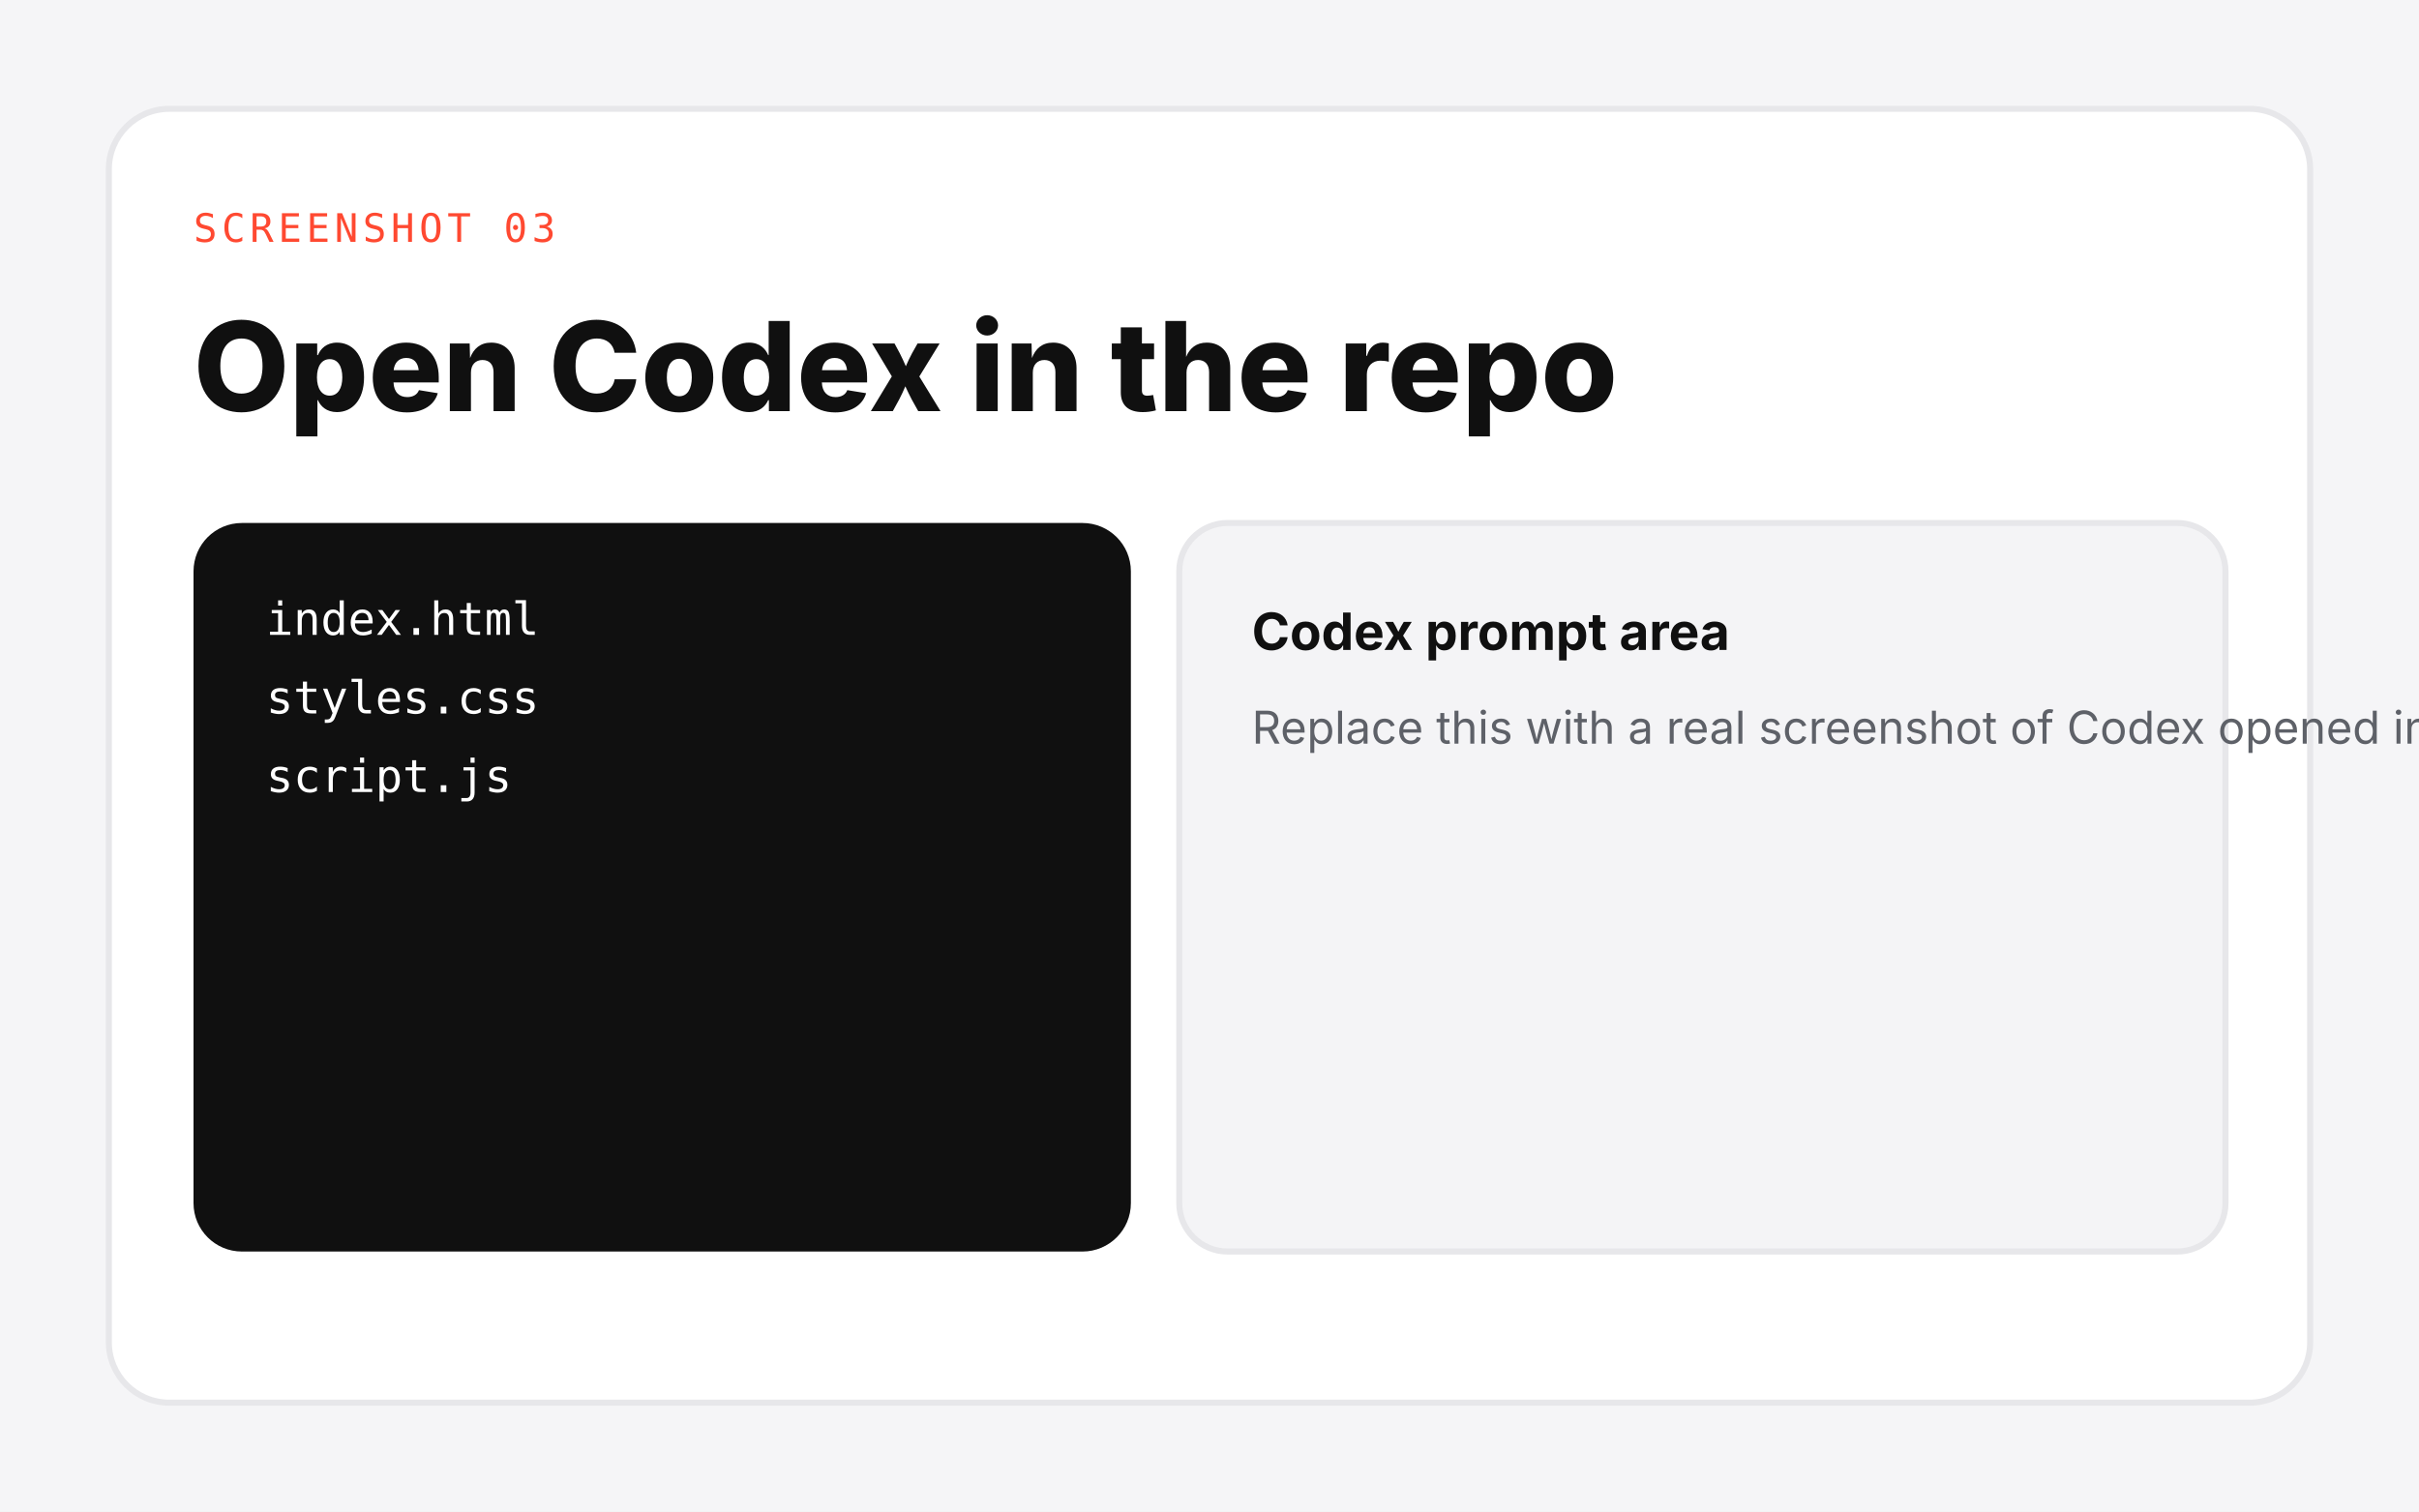
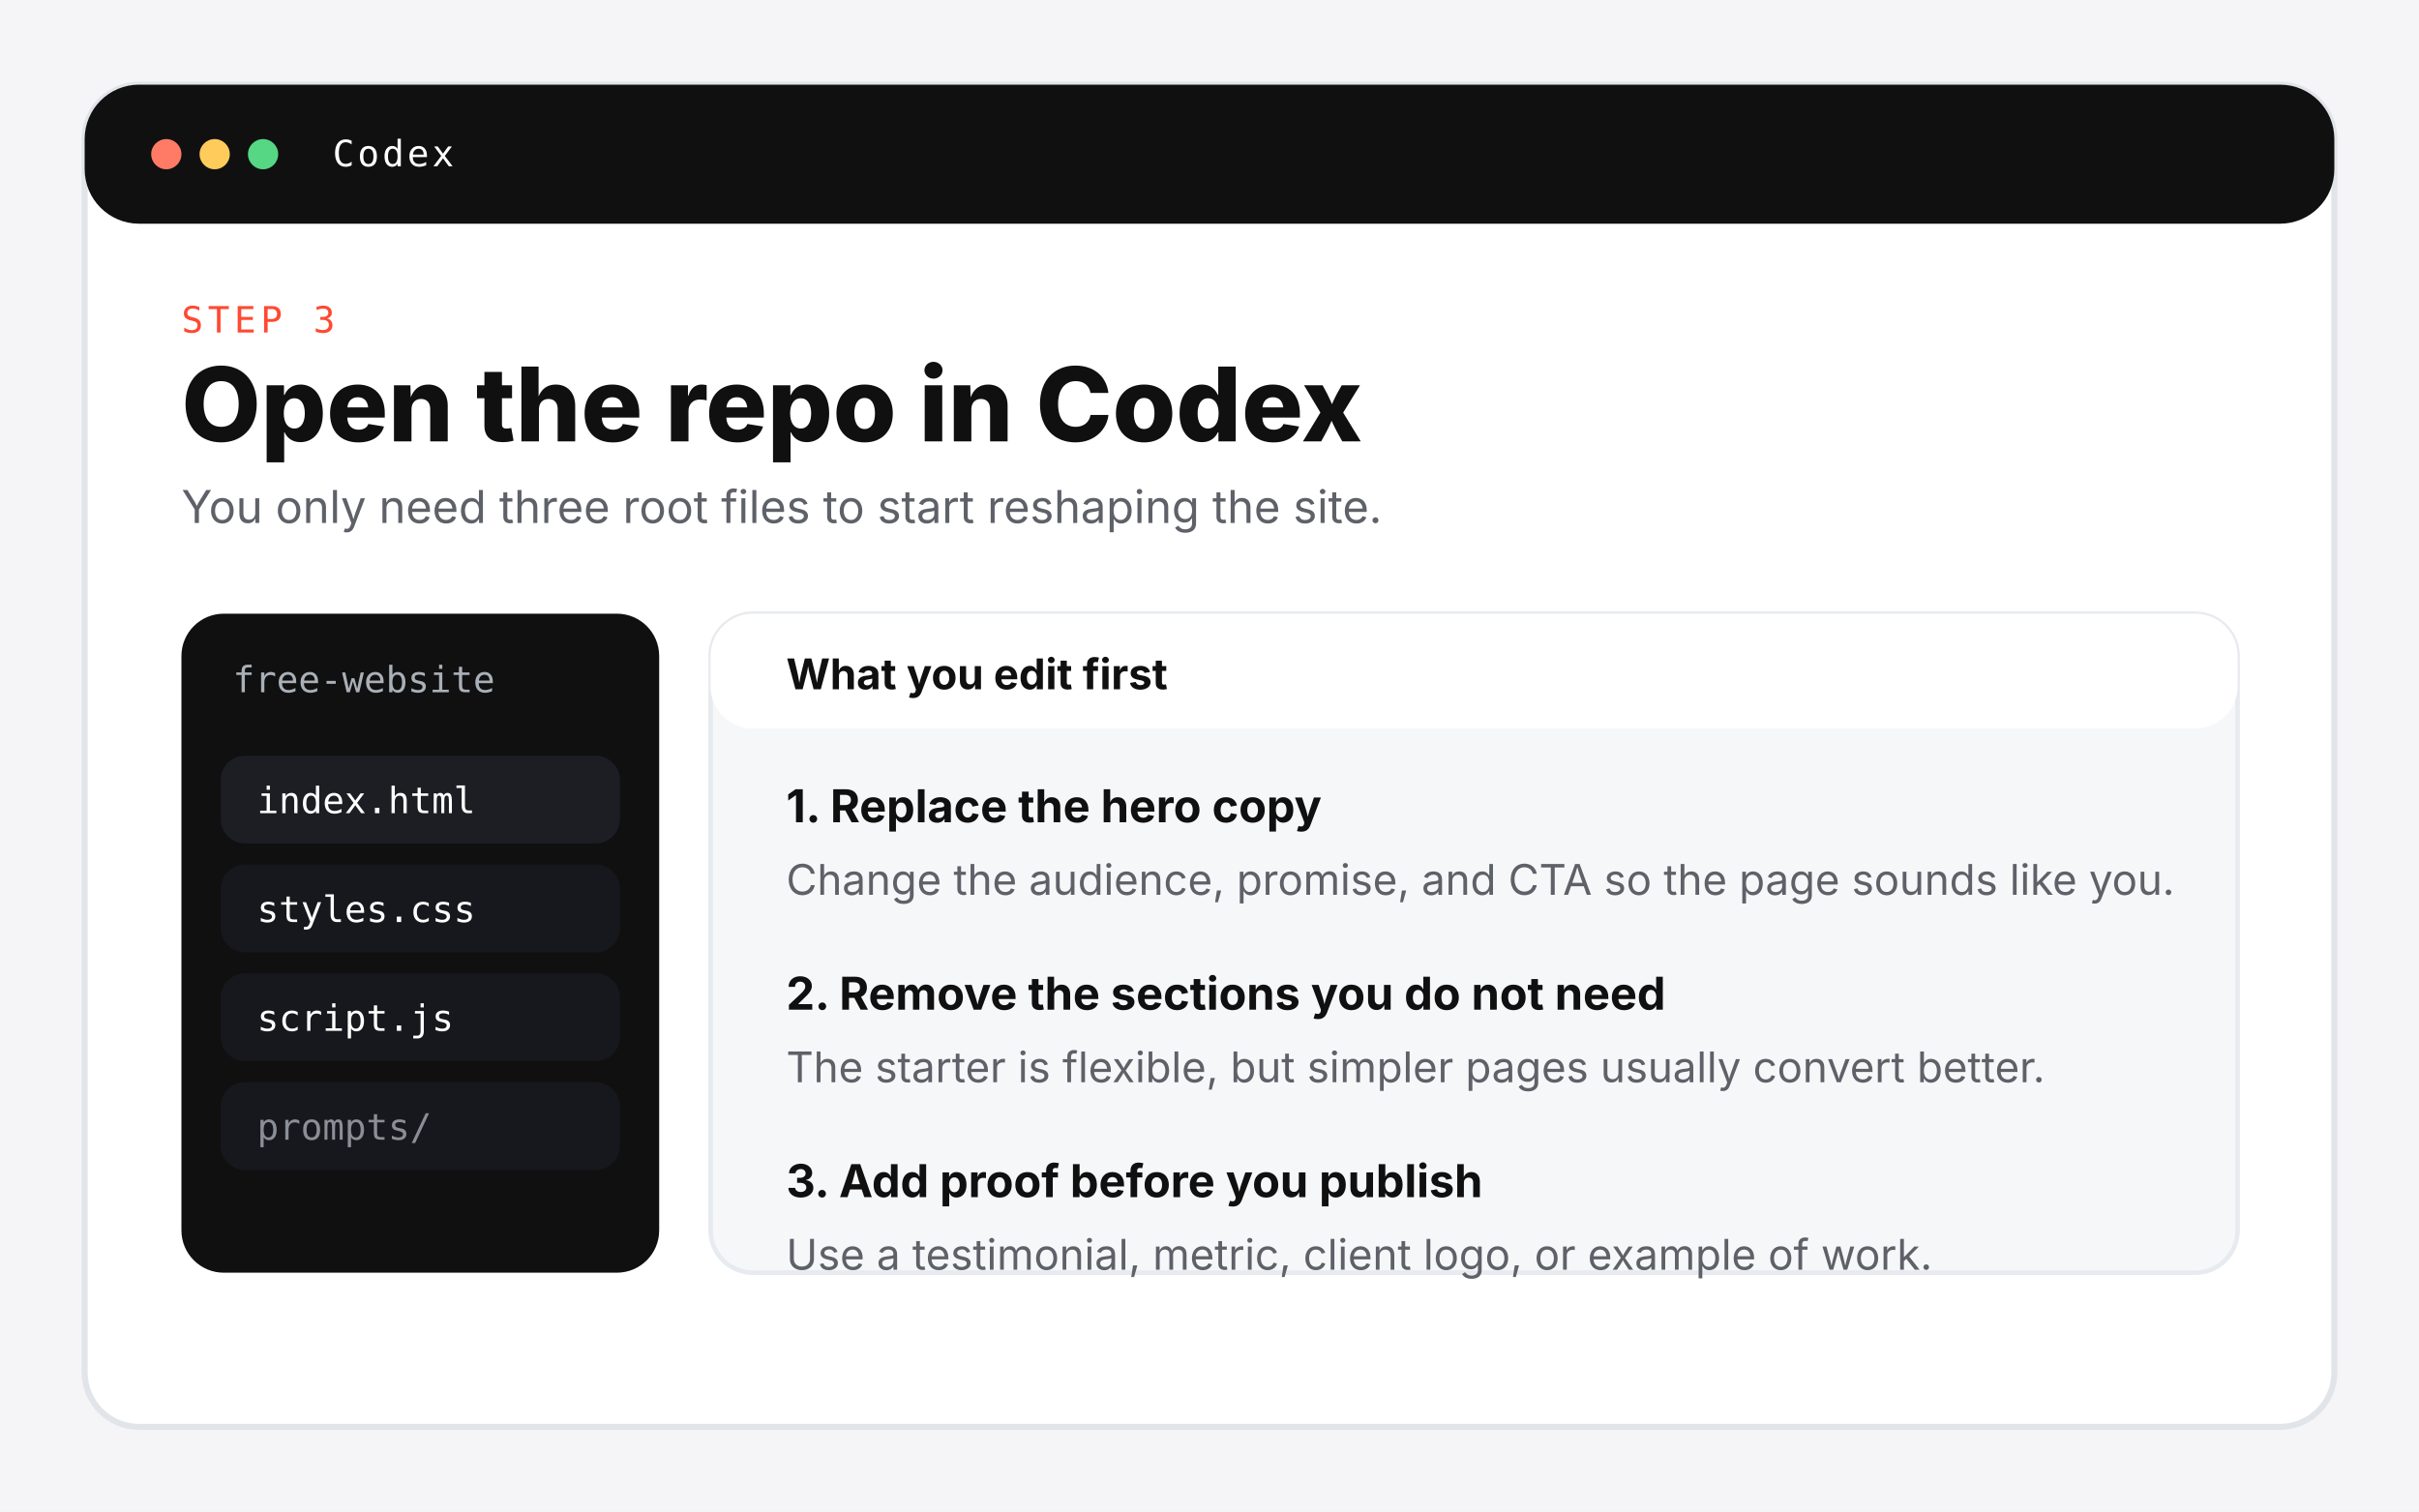
<svg xmlns="http://www.w3.org/2000/svg" width="1600" height="1000" viewBox="0 0 1600 1000" fill="none">
  <rect width="1600" height="1000" fill="#F5F5F7" />
-   <rect x="72" y="72" width="1456" height="856" rx="40" fill="#FFFFFF" stroke="#E7E7EA" stroke-width="4" />
-   <text x="128" y="160" fill="#FF4931" font-family="JetBrains Mono, monospace" font-size="26" letter-spacing="3">SCREENSHOT 03</text>
-   <text x="128" y="272" fill="#101010" font-family="Inter, Arial, sans-serif" font-size="82" font-weight="800">Open Codex in the repo</text>
-   <rect x="128" y="346" width="620" height="482" rx="32" fill="#101010" />
-   <rect x="780" y="346" width="692" height="482" rx="32" fill="#F4F4F6" stroke="#E7E7EA" stroke-width="4" />
-   <text x="176" y="420" fill="#FFFFFF" font-family="JetBrains Mono, monospace" font-size="30">index.html</text>
-   <text x="176" y="472" fill="#FFFFFF" font-family="JetBrains Mono, monospace" font-size="30">styles.css</text>
-   <text x="176" y="524" fill="#FFFFFF" font-family="JetBrains Mono, monospace" font-size="30">script.js</text>
-   <text x="828" y="430" fill="#101010" font-family="Inter, Arial, sans-serif" font-size="34" font-weight="700">Codex prompt area</text>
-   <text x="828" y="492" fill="#5E6168" font-family="Inter, Arial, sans-serif" font-size="30">Replace this with a real screenshot of Codex opened in the cloned repository.</text>
+   <rect x="56" y="56" width="1488" height="888" rx="36" fill="#FFFFFF" stroke="#E1E4E8" stroke-width="4" />
+   <rect x="56" y="56" width="1488" height="92" rx="36" fill="#101010" />
+   <circle cx="110" cy="102" r="10" fill="#FF7B66" />
+   <circle cx="142" cy="102" r="10" fill="#FFCB5B" />
+   <circle cx="174" cy="102" r="10" fill="#55D784" />
+   <text x="220" y="110" fill="#FFFFFF" font-family="JetBrains Mono, monospace" font-size="24" letter-spacing="2">Codex</text>
+   <text x="120" y="220" fill="#FF4931" font-family="JetBrains Mono, monospace" font-size="24" letter-spacing="3">STEP 3</text>
+   <text x="120" y="292" fill="#101010" font-family="Inter, Arial, sans-serif" font-size="68" font-weight="800">Open the repo in Codex</text>
+   <text x="120" y="346" fill="#5E6168" font-family="Inter, Arial, sans-serif" font-size="30">You only need three root files to start reshaping the site.</text>
+   <rect x="120" y="406" width="316" height="436" rx="28" fill="#101010" />
+   <text x="154" y="458" fill="#AAB0B8" font-family="JetBrains Mono, monospace" font-size="24">free-website</text>
+   <rect x="146" y="500" width="264" height="58" rx="16" fill="#1C1E24" />
+   <text x="170" y="538" fill="#FFFFFF" font-family="JetBrains Mono, monospace" font-size="24">index.html</text>
+   <rect x="146" y="572" width="264" height="58" rx="16" fill="#17181D" />
+   <text x="170" y="610" fill="#FFFFFF" font-family="JetBrains Mono, monospace" font-size="24">styles.css</text>
+   <rect x="146" y="644" width="264" height="58" rx="16" fill="#17181D" />
+   <text x="170" y="682" fill="#FFFFFF" font-family="JetBrains Mono, monospace" font-size="24">script.js</text>
+   <rect x="146" y="716" width="264" height="58" rx="16" fill="#17181D" />
+   <text x="170" y="754" fill="#8A8E97" font-family="JetBrains Mono, monospace" font-size="24">prompts/</text>
+   <rect x="470" y="406" width="1010" height="436" rx="28" fill="#F6F7F9" stroke="#E7EAEE" stroke-width="3" />
+   <rect x="470" y="406" width="1010" height="76" rx="28" fill="#FFFFFF" />
+   <text x="520" y="456" fill="#101010" font-family="Inter, Arial, sans-serif" font-size="28" font-weight="700">What you edit first</text>
+   <text x="520" y="544" fill="#101010" font-family="Inter, Arial, sans-serif" font-size="30" font-weight="700">1. Replace the hero copy</text>
+   <text x="520" y="592" fill="#5E6168" font-family="Inter, Arial, sans-serif" font-size="28">Change the audience, promise, and CTA so the page sounds like you.</text>
+   <text x="520" y="668" fill="#101010" font-family="Inter, Arial, sans-serif" font-size="30" font-weight="700">2. Remove the sections you do not need</text>
+   <text x="520" y="716" fill="#5E6168" font-family="Inter, Arial, sans-serif" font-size="28">The starter is flexible, but simpler pages usually convert better.</text>
+   <text x="520" y="792" fill="#101010" font-family="Inter, Arial, sans-serif" font-size="30" font-weight="700">3. Add proof before you publish</text>
+   <text x="520" y="840" fill="#5E6168" font-family="Inter, Arial, sans-serif" font-size="28">Use a testimonial, metric, client logo, or example of work.</text>
</svg>
